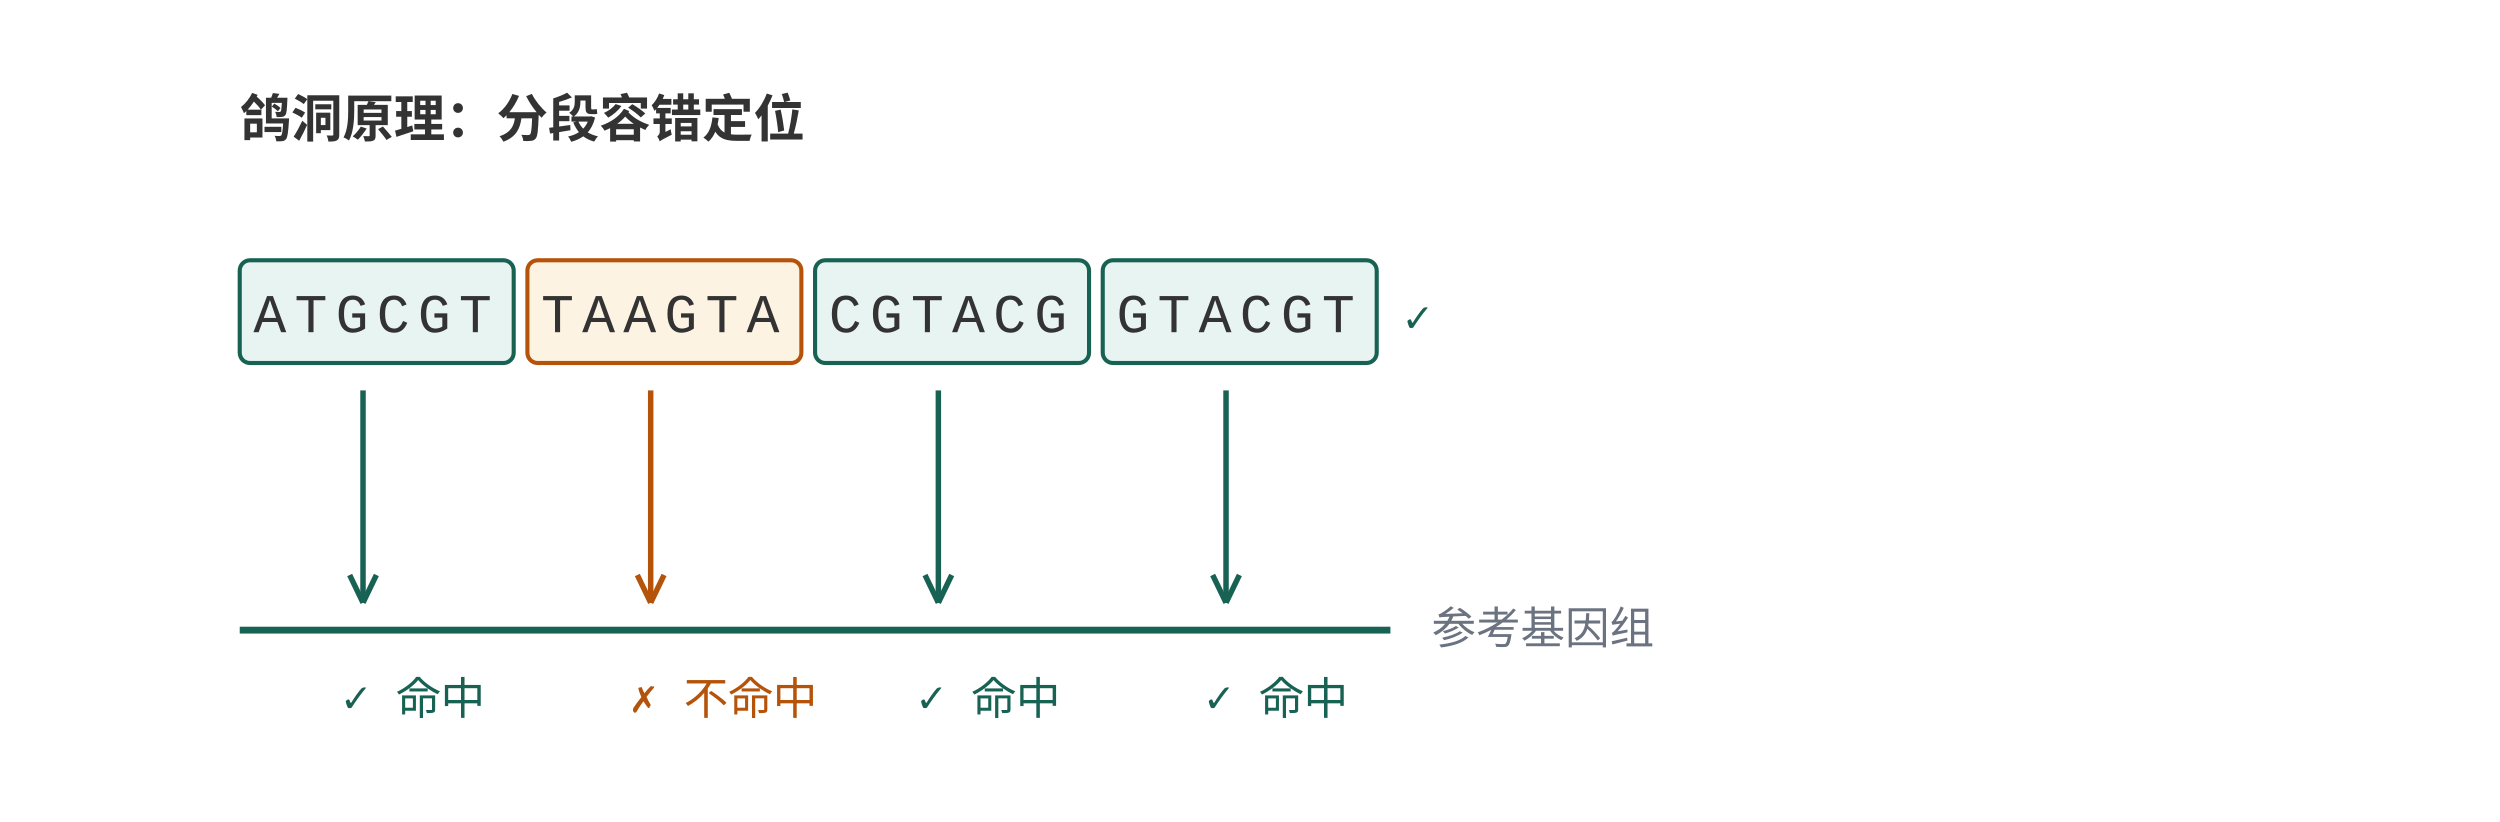
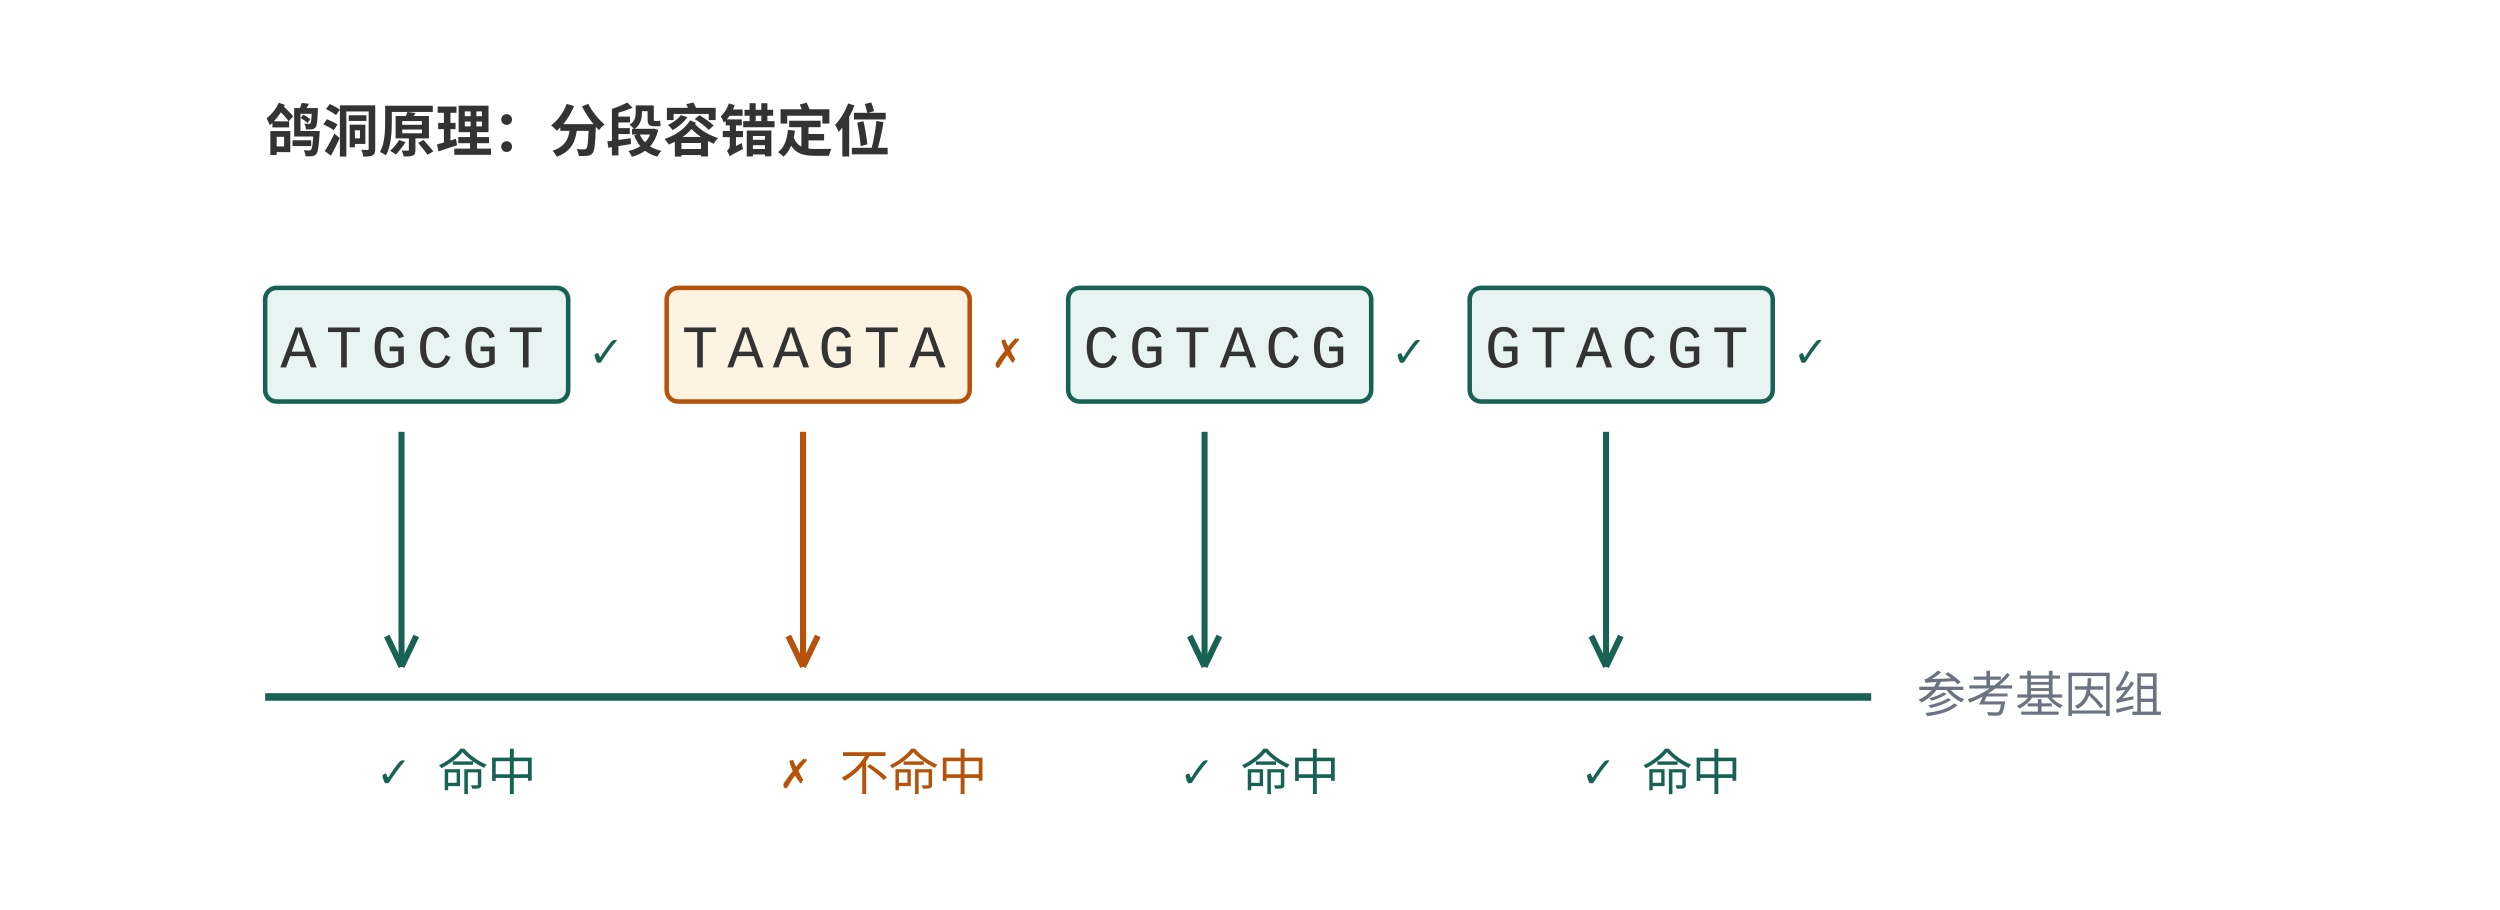
- <svg xmlns="http://www.w3.org/2000/svg" viewBox="0 0 730 240" role="img" aria-labelledby="t d">
+ <svg xmlns="http://www.w3.org/2000/svg" width="660" height="240" viewBox="0 0 660 240" role="img" aria-labelledby="t d">
  <text x="70" y="40" font-family="'PingFang SC', 'Hiragino Sans GB', 'Microsoft YaHei', 'Noto Sans CJK SC', sans-serif" font-size="15" fill="#333333" font-weight="bold" text-anchor="start">鸽洞原理：分段容错定位</text>
  <rect x="70" y="76" width="80" height="30" rx="3" fill="#e8f4f1" stroke="#186254" stroke-width="1.2" />
  <text x="74" y="97" font-family="ui-monospace, 'SFMono-Regular', Menlo, Consolas, 'Liberation Mono', monospace" font-size="16" fill="#333333" font-weight="normal" text-anchor="start">A</text>
  <text x="86" y="97" font-family="ui-monospace, 'SFMono-Regular', Menlo, Consolas, 'Liberation Mono', monospace" font-size="16" fill="#333333" font-weight="normal" text-anchor="start">T</text>
  <text x="98" y="97" font-family="ui-monospace, 'SFMono-Regular', Menlo, Consolas, 'Liberation Mono', monospace" font-size="16" fill="#333333" font-weight="normal" text-anchor="start">G</text>
  <text x="110" y="97" font-family="ui-monospace, 'SFMono-Regular', Menlo, Consolas, 'Liberation Mono', monospace" font-size="16" fill="#333333" font-weight="normal" text-anchor="start">C</text>
  <text x="122" y="97" font-family="ui-monospace, 'SFMono-Regular', Menlo, Consolas, 'Liberation Mono', monospace" font-size="16" fill="#333333" font-weight="normal" text-anchor="start">G</text>
  <text x="134" y="97" font-family="ui-monospace, 'SFMono-Regular', Menlo, Consolas, 'Liberation Mono', monospace" font-size="16" fill="#333333" font-weight="normal" text-anchor="start">T</text>
-   <text x="158" y="97" font-family="ui-monospace, 'SFMono-Regular', Menlo, Consolas, 'Liberation Mono', monospace" font-size="13" fill="#186254" font-weight="bold" text-anchor="start">✓</text>
-   <rect x="154" y="76" width="80" height="30" rx="3" fill="#fdf3e3" stroke="#b45309" stroke-width="1.2" />
-   <text x="158" y="97" font-family="ui-monospace, 'SFMono-Regular', Menlo, Consolas, 'Liberation Mono', monospace" font-size="16" fill="#333333" font-weight="normal" text-anchor="start">T</text>
-   <text x="170" y="97" font-family="ui-monospace, 'SFMono-Regular', Menlo, Consolas, 'Liberation Mono', monospace" font-size="16" fill="#333333" font-weight="normal" text-anchor="start">A</text>
-   <text x="182" y="97" font-family="ui-monospace, 'SFMono-Regular', Menlo, Consolas, 'Liberation Mono', monospace" font-size="16" fill="#333333" font-weight="normal" text-anchor="start">A</text>
-   <text x="194" y="97" font-family="ui-monospace, 'SFMono-Regular', Menlo, Consolas, 'Liberation Mono', monospace" font-size="16" fill="#333333" font-weight="normal" text-anchor="start">G</text>
-   <text x="206" y="97" font-family="ui-monospace, 'SFMono-Regular', Menlo, Consolas, 'Liberation Mono', monospace" font-size="16" fill="#333333" font-weight="normal" text-anchor="start">T</text>
-   <text x="218" y="97" font-family="ui-monospace, 'SFMono-Regular', Menlo, Consolas, 'Liberation Mono', monospace" font-size="16" fill="#333333" font-weight="normal" text-anchor="start">A</text>
-   <text x="242" y="97" font-family="ui-monospace, 'SFMono-Regular', Menlo, Consolas, 'Liberation Mono', monospace" font-size="13" fill="#b45309" font-weight="bold" text-anchor="start">✗</text>
-   <rect x="238" y="76" width="80" height="30" rx="3" fill="#e8f4f1" stroke="#186254" stroke-width="1.2" />
-   <text x="242" y="97" font-family="ui-monospace, 'SFMono-Regular', Menlo, Consolas, 'Liberation Mono', monospace" font-size="16" fill="#333333" font-weight="normal" text-anchor="start">C</text>
-   <text x="254" y="97" font-family="ui-monospace, 'SFMono-Regular', Menlo, Consolas, 'Liberation Mono', monospace" font-size="16" fill="#333333" font-weight="normal" text-anchor="start">G</text>
-   <text x="266" y="97" font-family="ui-monospace, 'SFMono-Regular', Menlo, Consolas, 'Liberation Mono', monospace" font-size="16" fill="#333333" font-weight="normal" text-anchor="start">T</text>
-   <text x="278" y="97" font-family="ui-monospace, 'SFMono-Regular', Menlo, Consolas, 'Liberation Mono', monospace" font-size="16" fill="#333333" font-weight="normal" text-anchor="start">A</text>
-   <text x="290" y="97" font-family="ui-monospace, 'SFMono-Regular', Menlo, Consolas, 'Liberation Mono', monospace" font-size="16" fill="#333333" font-weight="normal" text-anchor="start">C</text>
-   <text x="302" y="97" font-family="ui-monospace, 'SFMono-Regular', Menlo, Consolas, 'Liberation Mono', monospace" font-size="16" fill="#333333" font-weight="normal" text-anchor="start">G</text>
-   <text x="326" y="97" font-family="ui-monospace, 'SFMono-Regular', Menlo, Consolas, 'Liberation Mono', monospace" font-size="13" fill="#186254" font-weight="bold" text-anchor="start">✓</text>
-   <rect x="322" y="76" width="80" height="30" rx="3" fill="#e8f4f1" stroke="#186254" stroke-width="1.2" />
-   <text x="326" y="97" font-family="ui-monospace, 'SFMono-Regular', Menlo, Consolas, 'Liberation Mono', monospace" font-size="16" fill="#333333" font-weight="normal" text-anchor="start">G</text>
-   <text x="338" y="97" font-family="ui-monospace, 'SFMono-Regular', Menlo, Consolas, 'Liberation Mono', monospace" font-size="16" fill="#333333" font-weight="normal" text-anchor="start">T</text>
-   <text x="350" y="97" font-family="ui-monospace, 'SFMono-Regular', Menlo, Consolas, 'Liberation Mono', monospace" font-size="16" fill="#333333" font-weight="normal" text-anchor="start">A</text>
-   <text x="362" y="97" font-family="ui-monospace, 'SFMono-Regular', Menlo, Consolas, 'Liberation Mono', monospace" font-size="16" fill="#333333" font-weight="normal" text-anchor="start">C</text>
-   <text x="374" y="97" font-family="ui-monospace, 'SFMono-Regular', Menlo, Consolas, 'Liberation Mono', monospace" font-size="16" fill="#333333" font-weight="normal" text-anchor="start">G</text>
-   <text x="386" y="97" font-family="ui-monospace, 'SFMono-Regular', Menlo, Consolas, 'Liberation Mono', monospace" font-size="16" fill="#333333" font-weight="normal" text-anchor="start">T</text>
-   <text x="410" y="97" font-family="ui-monospace, 'SFMono-Regular', Menlo, Consolas, 'Liberation Mono', monospace" font-size="13" fill="#186254" font-weight="bold" text-anchor="start">✓</text>
-   <line x1="70" y1="184" x2="406" y2="184" stroke="#186254" stroke-width="2" />
-   <text x="418" y="188" font-family="'PingFang SC', 'Hiragino Sans GB', 'Microsoft YaHei', 'Noto Sans CJK SC', sans-serif" font-size="13" fill="#6b7280" font-weight="normal" text-anchor="start">参考基因组</text>
+   <text x="156" y="97" font-family="ui-monospace, 'SFMono-Regular', Menlo, Consolas, 'Liberation Mono', monospace" font-size="13" fill="#186254" font-weight="bold" text-anchor="start">✓</text>
+   <rect x="176" y="76" width="80" height="30" rx="3" fill="#fdf3e3" stroke="#b45309" stroke-width="1.2" />
+   <text x="180" y="97" font-family="ui-monospace, 'SFMono-Regular', Menlo, Consolas, 'Liberation Mono', monospace" font-size="16" fill="#333333" font-weight="normal" text-anchor="start">T</text>
+   <text x="192" y="97" font-family="ui-monospace, 'SFMono-Regular', Menlo, Consolas, 'Liberation Mono', monospace" font-size="16" fill="#333333" font-weight="normal" text-anchor="start">A</text>
+   <text x="204" y="97" font-family="ui-monospace, 'SFMono-Regular', Menlo, Consolas, 'Liberation Mono', monospace" font-size="16" fill="#333333" font-weight="normal" text-anchor="start">A</text>
+   <text x="216" y="97" font-family="ui-monospace, 'SFMono-Regular', Menlo, Consolas, 'Liberation Mono', monospace" font-size="16" fill="#333333" font-weight="normal" text-anchor="start">G</text>
+   <text x="228" y="97" font-family="ui-monospace, 'SFMono-Regular', Menlo, Consolas, 'Liberation Mono', monospace" font-size="16" fill="#333333" font-weight="normal" text-anchor="start">T</text>
+   <text x="240" y="97" font-family="ui-monospace, 'SFMono-Regular', Menlo, Consolas, 'Liberation Mono', monospace" font-size="16" fill="#333333" font-weight="normal" text-anchor="start">A</text>
+   <text x="262" y="97" font-family="ui-monospace, 'SFMono-Regular', Menlo, Consolas, 'Liberation Mono', monospace" font-size="13" fill="#b45309" font-weight="bold" text-anchor="start">✗</text>
+   <rect x="282" y="76" width="80" height="30" rx="3" fill="#e8f4f1" stroke="#186254" stroke-width="1.2" />
+   <text x="286" y="97" font-family="ui-monospace, 'SFMono-Regular', Menlo, Consolas, 'Liberation Mono', monospace" font-size="16" fill="#333333" font-weight="normal" text-anchor="start">C</text>
+   <text x="298" y="97" font-family="ui-monospace, 'SFMono-Regular', Menlo, Consolas, 'Liberation Mono', monospace" font-size="16" fill="#333333" font-weight="normal" text-anchor="start">G</text>
+   <text x="310" y="97" font-family="ui-monospace, 'SFMono-Regular', Menlo, Consolas, 'Liberation Mono', monospace" font-size="16" fill="#333333" font-weight="normal" text-anchor="start">T</text>
+   <text x="322" y="97" font-family="ui-monospace, 'SFMono-Regular', Menlo, Consolas, 'Liberation Mono', monospace" font-size="16" fill="#333333" font-weight="normal" text-anchor="start">A</text>
+   <text x="334" y="97" font-family="ui-monospace, 'SFMono-Regular', Menlo, Consolas, 'Liberation Mono', monospace" font-size="16" fill="#333333" font-weight="normal" text-anchor="start">C</text>
+   <text x="346" y="97" font-family="ui-monospace, 'SFMono-Regular', Menlo, Consolas, 'Liberation Mono', monospace" font-size="16" fill="#333333" font-weight="normal" text-anchor="start">G</text>
+   <text x="368" y="97" font-family="ui-monospace, 'SFMono-Regular', Menlo, Consolas, 'Liberation Mono', monospace" font-size="13" fill="#186254" font-weight="bold" text-anchor="start">✓</text>
+   <rect x="388" y="76" width="80" height="30" rx="3" fill="#e8f4f1" stroke="#186254" stroke-width="1.2" />
+   <text x="392" y="97" font-family="ui-monospace, 'SFMono-Regular', Menlo, Consolas, 'Liberation Mono', monospace" font-size="16" fill="#333333" font-weight="normal" text-anchor="start">G</text>
+   <text x="404" y="97" font-family="ui-monospace, 'SFMono-Regular', Menlo, Consolas, 'Liberation Mono', monospace" font-size="16" fill="#333333" font-weight="normal" text-anchor="start">T</text>
+   <text x="416" y="97" font-family="ui-monospace, 'SFMono-Regular', Menlo, Consolas, 'Liberation Mono', monospace" font-size="16" fill="#333333" font-weight="normal" text-anchor="start">A</text>
+   <text x="428" y="97" font-family="ui-monospace, 'SFMono-Regular', Menlo, Consolas, 'Liberation Mono', monospace" font-size="16" fill="#333333" font-weight="normal" text-anchor="start">C</text>
+   <text x="440" y="97" font-family="ui-monospace, 'SFMono-Regular', Menlo, Consolas, 'Liberation Mono', monospace" font-size="16" fill="#333333" font-weight="normal" text-anchor="start">G</text>
+   <text x="452" y="97" font-family="ui-monospace, 'SFMono-Regular', Menlo, Consolas, 'Liberation Mono', monospace" font-size="16" fill="#333333" font-weight="normal" text-anchor="start">T</text>
+   <text x="474" y="97" font-family="ui-monospace, 'SFMono-Regular', Menlo, Consolas, 'Liberation Mono', monospace" font-size="13" fill="#186254" font-weight="bold" text-anchor="start">✓</text>
+   <line x1="70" y1="184" x2="494" y2="184" stroke="#186254" stroke-width="2" />
+   <text x="506" y="188" font-family="'PingFang SC', 'Hiragino Sans GB', 'Microsoft YaHei', 'Noto Sans CJK SC', sans-serif" font-size="13" fill="#6b7280" font-weight="normal" text-anchor="start">参考基因组</text>
  <line x1="106" y1="114" x2="106" y2="176" stroke="#186254" stroke-width="1.6" />
  <line x1="106.0" y1="176.0" x2="109.9" y2="167.9" stroke="#186254" stroke-width="1.6" />
  <line x1="106.0" y1="176.0" x2="102.1" y2="167.9" stroke="#186254" stroke-width="1.6" />
  <text x="100" y="208" font-family="ui-monospace, 'SFMono-Regular', Menlo, Consolas, 'Liberation Mono', monospace" font-size="13" fill="#186254" font-weight="normal" text-anchor="start">✓ 命中</text>
-   <line x1="190" y1="114" x2="190" y2="176" stroke="#b45309" stroke-width="1.6" />
-   <line x1="190.0" y1="176.0" x2="193.9" y2="167.9" stroke="#b45309" stroke-width="1.6" />
-   <line x1="190.0" y1="176.0" x2="186.1" y2="167.9" stroke="#b45309" stroke-width="1.6" />
-   <text x="184" y="208" font-family="ui-monospace, 'SFMono-Regular', Menlo, Consolas, 'Liberation Mono', monospace" font-size="13" fill="#b45309" font-weight="normal" text-anchor="start">✗ 不命中</text>
-   <line x1="274" y1="114" x2="274" y2="176" stroke="#186254" stroke-width="1.6" />
-   <line x1="274.0" y1="176.0" x2="277.9" y2="167.9" stroke="#186254" stroke-width="1.6" />
-   <line x1="274.0" y1="176.0" x2="270.1" y2="167.9" stroke="#186254" stroke-width="1.6" />
-   <text x="268" y="208" font-family="ui-monospace, 'SFMono-Regular', Menlo, Consolas, 'Liberation Mono', monospace" font-size="13" fill="#186254" font-weight="normal" text-anchor="start">✓ 命中</text>
-   <line x1="358" y1="114" x2="358" y2="176" stroke="#186254" stroke-width="1.6" />
-   <line x1="358.0" y1="176.0" x2="361.9" y2="167.9" stroke="#186254" stroke-width="1.6" />
-   <line x1="358.0" y1="176.0" x2="354.1" y2="167.9" stroke="#186254" stroke-width="1.6" />
-   <text x="352" y="208" font-family="ui-monospace, 'SFMono-Regular', Menlo, Consolas, 'Liberation Mono', monospace" font-size="13" fill="#186254" font-weight="normal" text-anchor="start">✓ 命中</text>
+   <line x1="212" y1="114" x2="212" y2="176" stroke="#b45309" stroke-width="1.6" />
+   <line x1="212.0" y1="176.0" x2="215.9" y2="167.9" stroke="#b45309" stroke-width="1.6" />
+   <line x1="212.0" y1="176.0" x2="208.1" y2="167.9" stroke="#b45309" stroke-width="1.6" />
+   <text x="206" y="208" font-family="ui-monospace, 'SFMono-Regular', Menlo, Consolas, 'Liberation Mono', monospace" font-size="13" fill="#b45309" font-weight="normal" text-anchor="start">✗ 不命中</text>
+   <line x1="318" y1="114" x2="318" y2="176" stroke="#186254" stroke-width="1.6" />
+   <line x1="318.0" y1="176.0" x2="321.9" y2="167.9" stroke="#186254" stroke-width="1.6" />
+   <line x1="318.0" y1="176.0" x2="314.1" y2="167.9" stroke="#186254" stroke-width="1.6" />
+   <text x="312" y="208" font-family="ui-monospace, 'SFMono-Regular', Menlo, Consolas, 'Liberation Mono', monospace" font-size="13" fill="#186254" font-weight="normal" text-anchor="start">✓ 命中</text>
+   <line x1="424" y1="114" x2="424" y2="176" stroke="#186254" stroke-width="1.6" />
+   <line x1="424.0" y1="176.0" x2="427.9" y2="167.9" stroke="#186254" stroke-width="1.6" />
+   <line x1="424.0" y1="176.0" x2="420.1" y2="167.9" stroke="#186254" stroke-width="1.6" />
+   <text x="418" y="208" font-family="ui-monospace, 'SFMono-Regular', Menlo, Consolas, 'Liberation Mono', monospace" font-size="13" fill="#186254" font-weight="normal" text-anchor="start">✓ 命中</text>
</svg>
